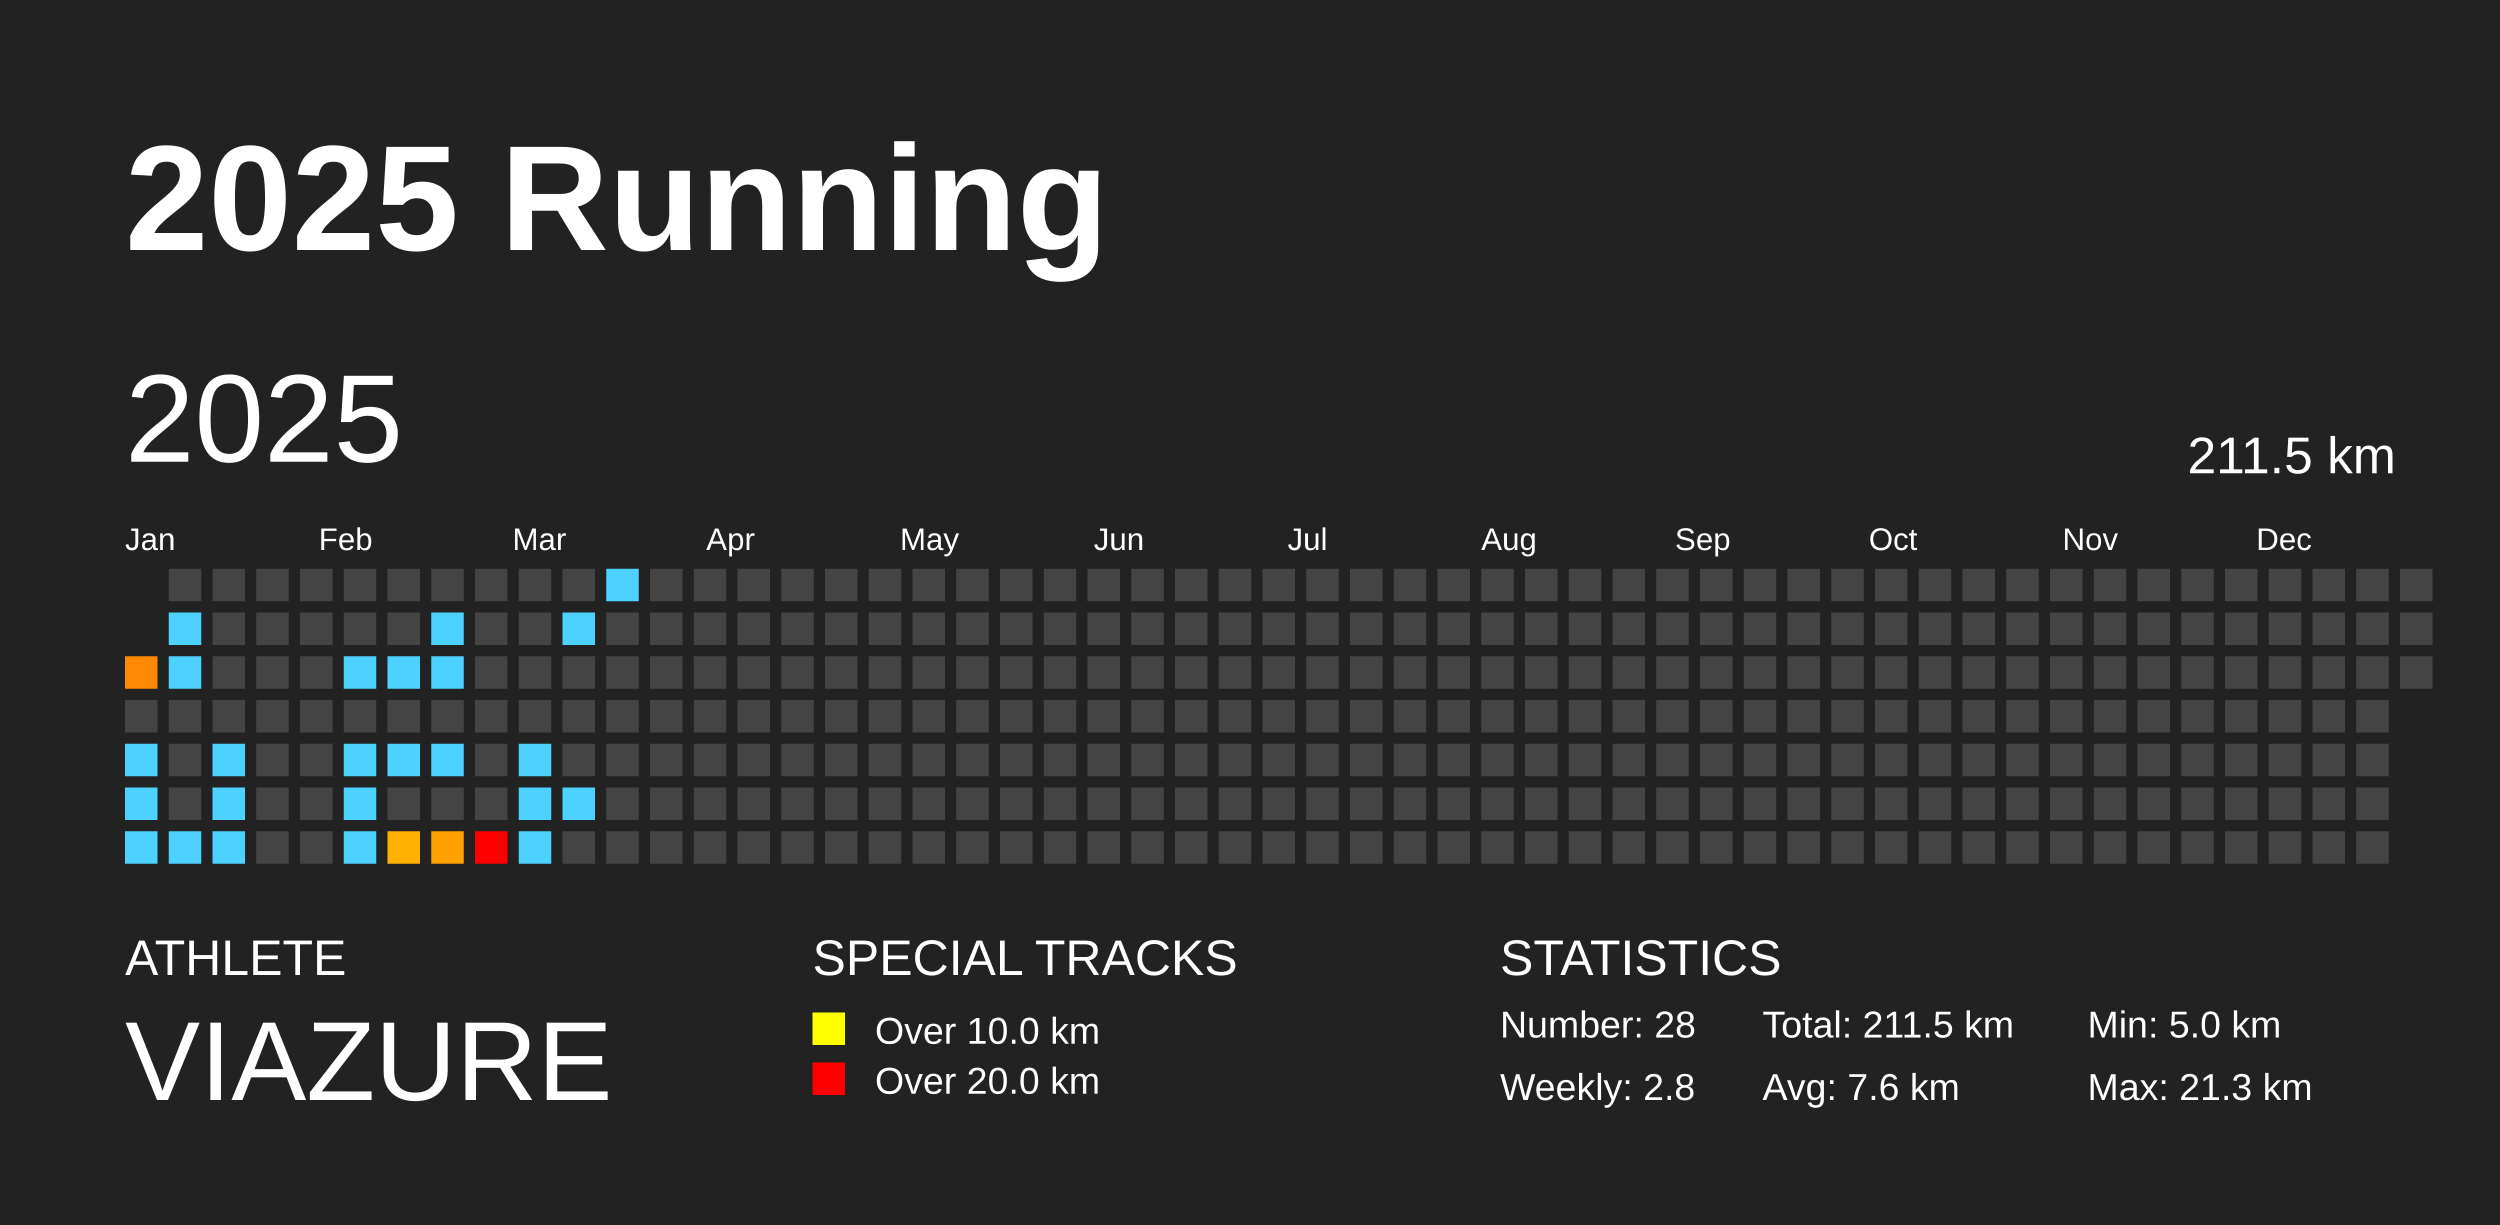
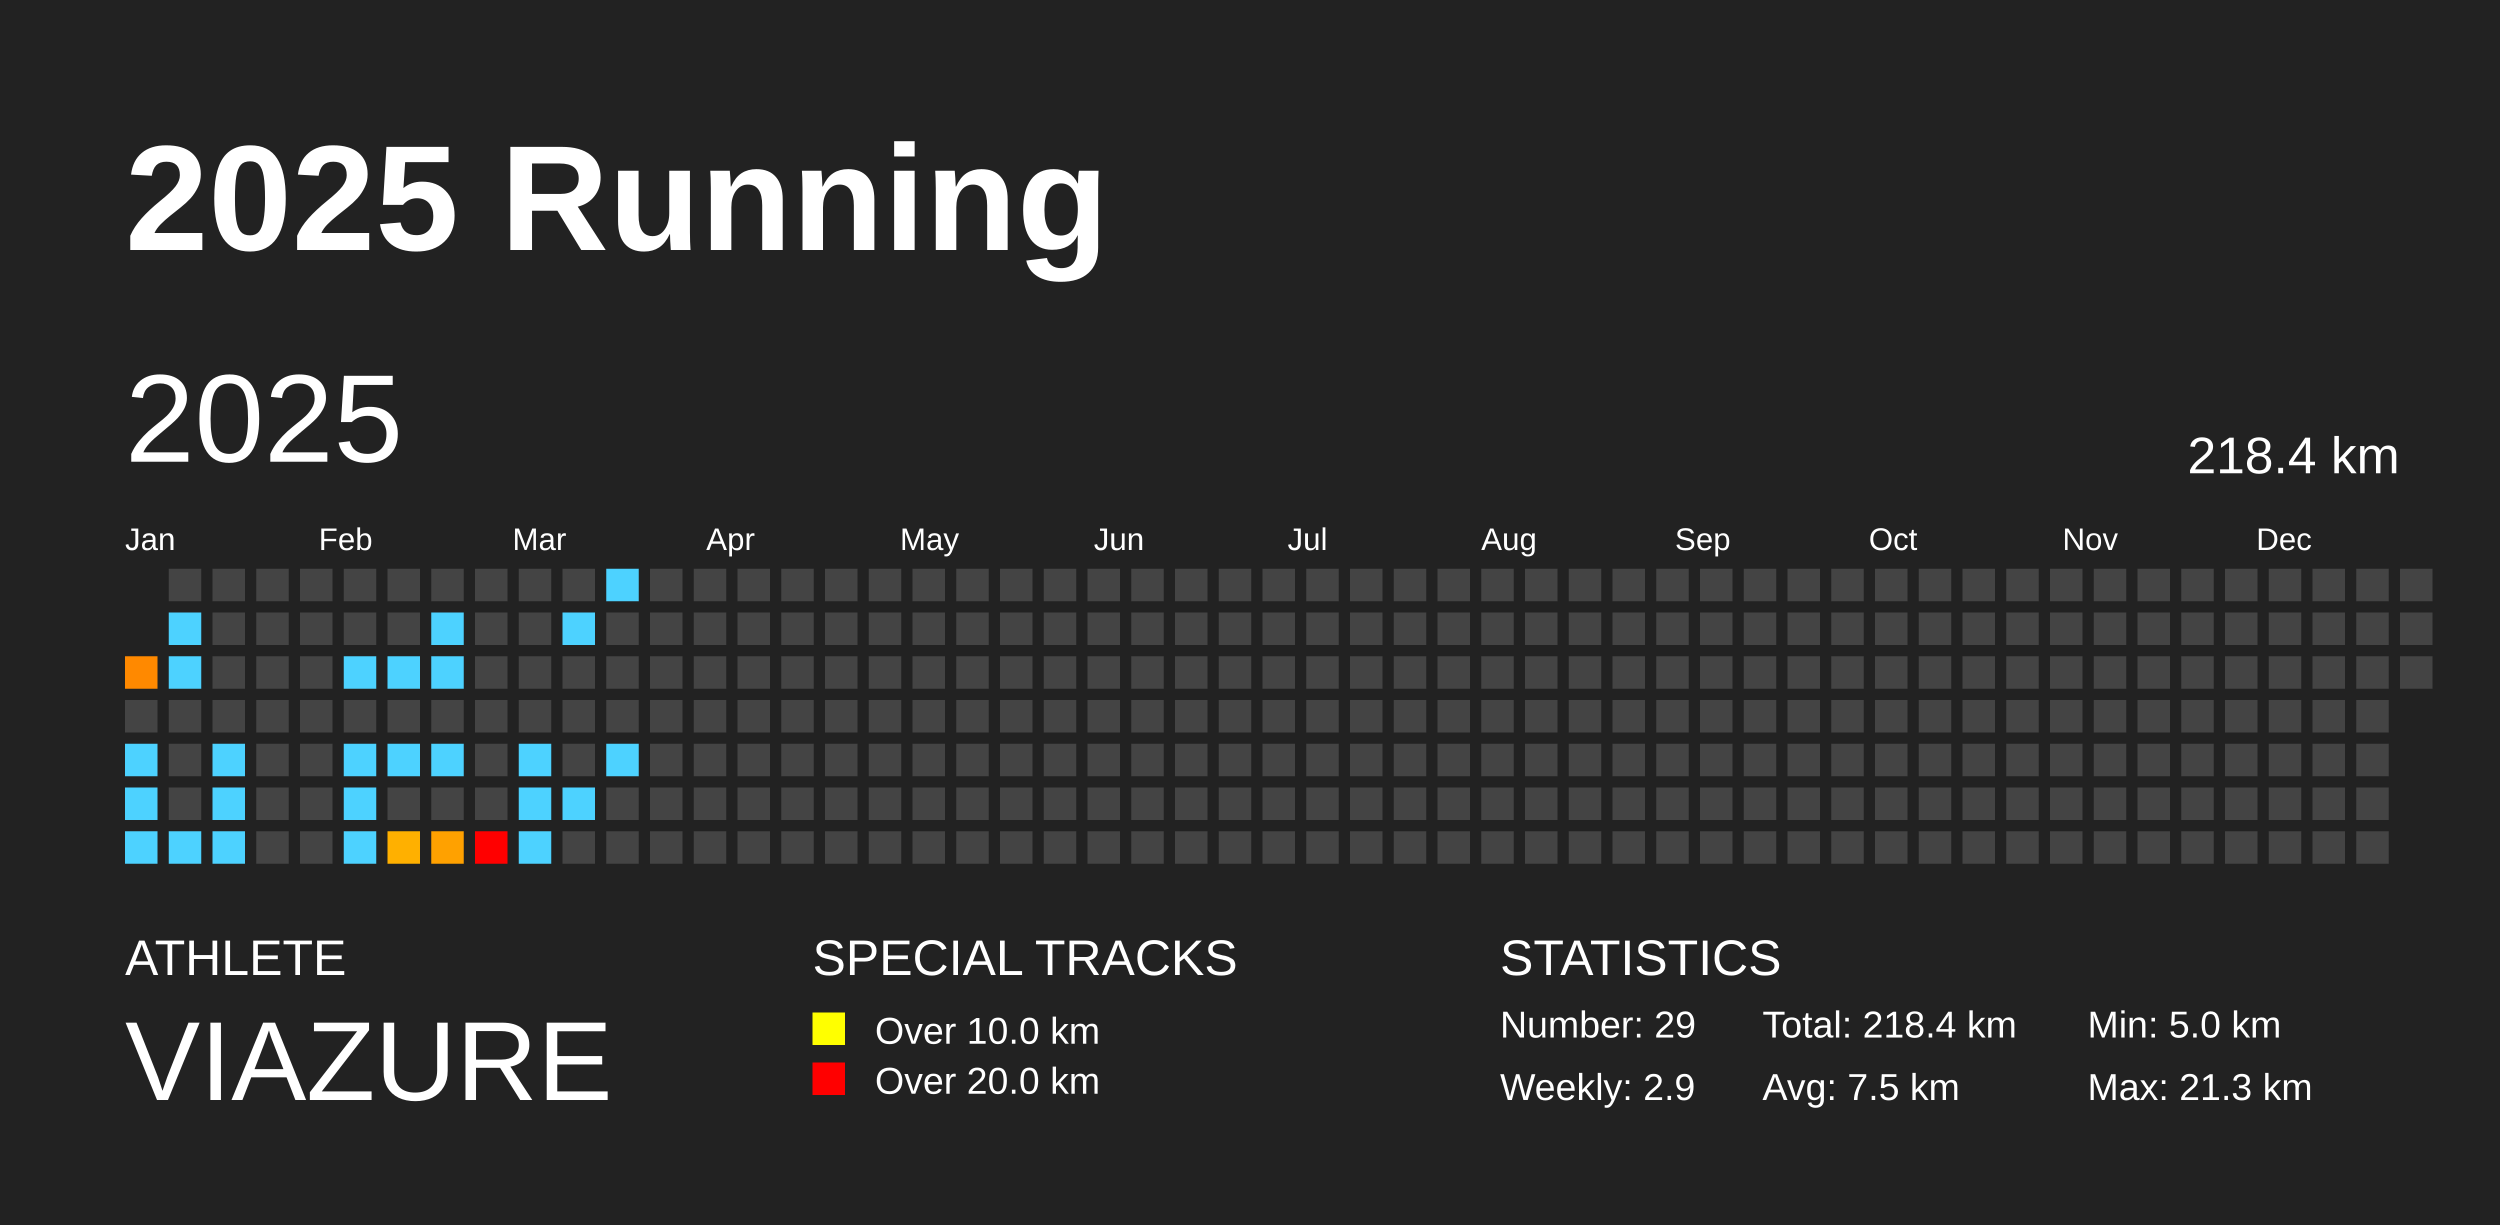
<svg xmlns="http://www.w3.org/2000/svg" baseProfile="full" height="98mm" version="1.1" viewBox="0,0,200,98" width="200mm">
  <defs />
  <rect fill="#222222" height="98" width="200" x="0" y="0" />
  <text fill="#FFFFFF" style="font-size:12px; font-family:Arial; font-weight:bold;" x="10" y="20">2025 Running</text>
  <text fill="#FFFFFF" style="font-size:4px; font-family:Arial" x="10" y="78">ATHLETE</text>
  <text fill="#FFFFFF" style="font-size:9px; font-family:Arial" x="10" y="88">VIAZURE</text>
  <text fill="#FFFFFF" style="font-size:4px; font-family:Arial" x="65" y="78">SPECIAL TRACKS</text>
  <rect fill="yellow" height="2.6" width="2.6" x="65" y="81" />
  <text fill="#FFFFFF" style="font-size:3px; font-family:Arial" x="70" y="83.5">Over 10.0 km</text>
  <rect fill="red" height="2.6" width="2.6" x="65" y="85" />
  <text fill="#FFFFFF" style="font-size:3px; font-family:Arial" x="70" y="87.5">Over 20.0 km</text>
  <text fill="#FFFFFF" style="font-size:4px; font-family:Arial" x="120" y="78">STATISTICS</text>
-   <text fill="#FFFFFF" style="font-size:3px; font-family:Arial" x="120" y="83">Number: 28</text>
-   <text fill="#FFFFFF" style="font-size:3px; font-family:Arial" x="120" y="88">Weekly: 2.8</text>
-   <text fill="#FFFFFF" style="font-size:3px; font-family:Arial" x="141" y="83">Total: 211.5 km</text>
-   <text fill="#FFFFFF" style="font-size:3px; font-family:Arial" x="141" y="88">Avg: 7.6 km</text>
+   <text fill="#FFFFFF" style="font-size:3px; font-family:Arial" x="120" y="83">Number: 29</text>
+   <text fill="#FFFFFF" style="font-size:3px; font-family:Arial" x="120" y="88">Weekly: 2.9</text>
+   <text fill="#FFFFFF" style="font-size:3px; font-family:Arial" x="141" y="83">Total: 218.4 km</text>
+   <text fill="#FFFFFF" style="font-size:3px; font-family:Arial" x="141" y="88">Avg: 7.5 km</text>
  <text fill="#FFFFFF" style="font-size:3px; font-family:Arial" x="167" y="83">Min: 5.0 km</text>
  <text fill="#FFFFFF" style="font-size:3px; font-family:Arial" x="167" y="88">Max: 21.3 km</text>
  <text dominant-baseline="hanging" fill="#FFFFFF" style="font-size:10.0px; font-family:Arial;" x="10" y="30">2025</text>
-   <text dominant-baseline="hanging" fill="#FFFFFF" style="font-size:4.125px; font-family:Arial;" x="175" y="35">211.5 km</text>
+   <text dominant-baseline="hanging" fill="#FFFFFF" style="font-size:4.125px; font-family:Arial;" x="175" y="35">218.4 km</text>
  <text fill="#FFFFFF" style="font-size:2.5px; font-family:Arial" x="10.0" y="44">Jan</text>
  <text fill="#FFFFFF" style="font-size:2.5px; font-family:Arial" x="25.5" y="44">Feb</text>
  <text fill="#FFFFFF" style="font-size:2.5px; font-family:Arial" x="41.0" y="44">Mar</text>
  <text fill="#FFFFFF" style="font-size:2.5px; font-family:Arial" x="56.5" y="44">Apr</text>
  <text fill="#FFFFFF" style="font-size:2.5px; font-family:Arial" x="72.0" y="44">May</text>
  <text fill="#FFFFFF" style="font-size:2.5px; font-family:Arial" x="87.5" y="44">Jun</text>
  <text fill="#FFFFFF" style="font-size:2.5px; font-family:Arial" x="103.0" y="44">Jul</text>
  <text fill="#FFFFFF" style="font-size:2.5px; font-family:Arial" x="118.5" y="44">Aug</text>
  <text fill="#FFFFFF" style="font-size:2.5px; font-family:Arial" x="134.0" y="44">Sep</text>
  <text fill="#FFFFFF" style="font-size:2.5px; font-family:Arial" x="149.5" y="44">Oct</text>
  <text fill="#FFFFFF" style="font-size:2.5px; font-family:Arial" x="165.0" y="44">Nov</text>
  <text fill="#FFFFFF" style="font-size:2.5px; font-family:Arial" x="180.5" y="44">Dec</text>
  <rect fill="#ff8900" height="2.6" width="2.6" x="10.0" y="52.5" />
  <rect fill="#444444" height="2.6" width="2.6" x="10.0" y="56.0" />
  <rect fill="#4dd2ff" height="2.6" width="2.6" x="10.0" y="59.5" />
  <rect fill="#4dd2ff" height="2.6" width="2.6" x="10.0" y="63.0" />
  <rect fill="#4dd2ff" height="2.6" width="2.6" x="10.0" y="66.5" />
  <rect fill="#444444" height="2.6" width="2.6" x="13.5" y="45.5" />
  <rect fill="#4dd2ff" height="2.6" width="2.6" x="13.5" y="49.0" />
  <rect fill="#4dd2ff" height="2.6" width="2.6" x="13.5" y="52.5" />
  <rect fill="#444444" height="2.6" width="2.6" x="13.5" y="56.0" />
  <rect fill="#444444" height="2.6" width="2.6" x="13.5" y="59.5" />
  <rect fill="#444444" height="2.6" width="2.6" x="13.5" y="63.0" />
  <rect fill="#4dd2ff" height="2.6" width="2.6" x="13.5" y="66.5" />
  <rect fill="#444444" height="2.6" width="2.6" x="17.0" y="45.5" />
  <rect fill="#444444" height="2.6" width="2.6" x="17.0" y="49.0" />
  <rect fill="#444444" height="2.6" width="2.6" x="17.0" y="52.5" />
  <rect fill="#444444" height="2.6" width="2.6" x="17.0" y="56.0" />
  <rect fill="#4dd2ff" height="2.6" width="2.6" x="17.0" y="59.5" />
  <rect fill="#4dd2ff" height="2.6" width="2.6" x="17.0" y="63.0" />
  <rect fill="#4dd2ff" height="2.6" width="2.6" x="17.0" y="66.5" />
  <rect fill="#444444" height="2.6" width="2.6" x="20.5" y="45.5" />
  <rect fill="#444444" height="2.6" width="2.6" x="20.5" y="49.0" />
  <rect fill="#444444" height="2.6" width="2.6" x="20.5" y="52.5" />
  <rect fill="#444444" height="2.6" width="2.6" x="20.5" y="56.0" />
  <rect fill="#444444" height="2.6" width="2.6" x="20.5" y="59.5" />
  <rect fill="#444444" height="2.6" width="2.6" x="20.5" y="63.0" />
  <rect fill="#444444" height="2.6" width="2.6" x="20.5" y="66.5" />
  <rect fill="#444444" height="2.6" width="2.6" x="24.0" y="45.5" />
  <rect fill="#444444" height="2.6" width="2.6" x="24.0" y="49.0" />
  <rect fill="#444444" height="2.6" width="2.6" x="24.0" y="52.5" />
  <rect fill="#444444" height="2.6" width="2.6" x="24.0" y="56.0" />
  <rect fill="#444444" height="2.6" width="2.6" x="24.0" y="59.5" />
  <rect fill="#444444" height="2.6" width="2.6" x="24.0" y="63.0" />
  <rect fill="#444444" height="2.6" width="2.6" x="24.0" y="66.5" />
  <rect fill="#444444" height="2.6" width="2.6" x="27.5" y="45.5" />
  <rect fill="#444444" height="2.6" width="2.6" x="27.5" y="49.0" />
  <rect fill="#4dd2ff" height="2.6" width="2.6" x="27.5" y="52.5" />
  <rect fill="#444444" height="2.6" width="2.6" x="27.5" y="56.0" />
  <rect fill="#4dd2ff" height="2.6" width="2.6" x="27.5" y="59.5" />
  <rect fill="#4dd2ff" height="2.6" width="2.6" x="27.5" y="63.0" />
  <rect fill="#4dd2ff" height="2.6" width="2.6" x="27.5" y="66.5" />
  <rect fill="#444444" height="2.6" width="2.6" x="31.0" y="45.5" />
  <rect fill="#444444" height="2.6" width="2.6" x="31.0" y="49.0" />
  <rect fill="#4dd2ff" height="2.6" width="2.6" x="31.0" y="52.5" />
  <rect fill="#444444" height="2.6" width="2.6" x="31.0" y="56.0" />
  <rect fill="#4dd2ff" height="2.6" width="2.6" x="31.0" y="59.5" />
  <rect fill="#444444" height="2.6" width="2.6" x="31.0" y="63.0" />
  <rect fill="#ffb000" height="2.6" width="2.6" x="31.0" y="66.5" />
  <rect fill="#444444" height="2.6" width="2.6" x="34.5" y="45.5" />
  <rect fill="#4dd2ff" height="2.6" width="2.6" x="34.5" y="49.0" />
  <rect fill="#4dd2ff" height="2.6" width="2.6" x="34.5" y="52.5" />
  <rect fill="#444444" height="2.6" width="2.6" x="34.5" y="56.0" />
  <rect fill="#4dd2ff" height="2.6" width="2.6" x="34.5" y="59.5" />
  <rect fill="#444444" height="2.6" width="2.6" x="34.5" y="63.0" />
  <rect fill="#ffa100" height="2.6" width="2.6" x="34.5" y="66.5" />
  <rect fill="#444444" height="2.6" width="2.6" x="38.0" y="45.5" />
  <rect fill="#444444" height="2.6" width="2.6" x="38.0" y="49.0" />
  <rect fill="#444444" height="2.6" width="2.6" x="38.0" y="52.5" />
  <rect fill="#444444" height="2.6" width="2.6" x="38.0" y="56.0" />
  <rect fill="#444444" height="2.6" width="2.6" x="38.0" y="59.5" />
  <rect fill="#444444" height="2.6" width="2.6" x="38.0" y="63.0" />
  <rect fill="red" height="2.6" width="2.6" x="38.0" y="66.5" />
  <rect fill="#444444" height="2.6" width="2.6" x="41.5" y="45.5" />
  <rect fill="#444444" height="2.6" width="2.6" x="41.5" y="49.0" />
  <rect fill="#444444" height="2.6" width="2.6" x="41.5" y="52.5" />
  <rect fill="#444444" height="2.6" width="2.6" x="41.5" y="56.0" />
  <rect fill="#4dd2ff" height="2.6" width="2.6" x="41.5" y="59.5" />
  <rect fill="#4dd2ff" height="2.6" width="2.6" x="41.5" y="63.0" />
  <rect fill="#4dd2ff" height="2.6" width="2.6" x="41.5" y="66.5" />
  <rect fill="#444444" height="2.6" width="2.6" x="45.0" y="45.5" />
  <rect fill="#4dd2ff" height="2.6" width="2.6" x="45.0" y="49.0" />
  <rect fill="#444444" height="2.6" width="2.6" x="45.0" y="52.5" />
  <rect fill="#444444" height="2.6" width="2.6" x="45.0" y="56.0" />
  <rect fill="#444444" height="2.6" width="2.6" x="45.0" y="59.5" />
  <rect fill="#4dd2ff" height="2.6" width="2.6" x="45.0" y="63.0" />
  <rect fill="#444444" height="2.6" width="2.6" x="45.0" y="66.5" />
  <rect fill="#4dd2ff" height="2.6" width="2.6" x="48.5" y="45.5" />
  <rect fill="#444444" height="2.6" width="2.6" x="48.5" y="49.0" />
  <rect fill="#444444" height="2.6" width="2.6" x="48.5" y="52.5" />
  <rect fill="#444444" height="2.6" width="2.6" x="48.5" y="56.0" />
-   <rect fill="#444444" height="2.6" width="2.6" x="48.5" y="59.5" />
+   <rect fill="#4dd2ff" height="2.6" width="2.6" x="48.5" y="59.5" />
  <rect fill="#444444" height="2.6" width="2.6" x="48.5" y="63.0" />
  <rect fill="#444444" height="2.6" width="2.6" x="48.5" y="66.5" />
  <rect fill="#444444" height="2.6" width="2.6" x="52.0" y="45.5" />
  <rect fill="#444444" height="2.6" width="2.6" x="52.0" y="49.0" />
  <rect fill="#444444" height="2.6" width="2.6" x="52.0" y="52.5" />
  <rect fill="#444444" height="2.6" width="2.6" x="52.0" y="56.0" />
  <rect fill="#444444" height="2.6" width="2.6" x="52.0" y="59.5" />
  <rect fill="#444444" height="2.6" width="2.6" x="52.0" y="63.0" />
  <rect fill="#444444" height="2.6" width="2.6" x="52.0" y="66.5" />
  <rect fill="#444444" height="2.6" width="2.6" x="55.5" y="45.5" />
  <rect fill="#444444" height="2.6" width="2.6" x="55.5" y="49.0" />
  <rect fill="#444444" height="2.6" width="2.6" x="55.5" y="52.5" />
  <rect fill="#444444" height="2.6" width="2.6" x="55.5" y="56.0" />
  <rect fill="#444444" height="2.6" width="2.6" x="55.5" y="59.5" />
  <rect fill="#444444" height="2.6" width="2.6" x="55.5" y="63.0" />
  <rect fill="#444444" height="2.6" width="2.6" x="55.5" y="66.5" />
  <rect fill="#444444" height="2.6" width="2.6" x="59.0" y="45.5" />
  <rect fill="#444444" height="2.6" width="2.6" x="59.0" y="49.0" />
  <rect fill="#444444" height="2.6" width="2.6" x="59.0" y="52.5" />
  <rect fill="#444444" height="2.6" width="2.6" x="59.0" y="56.0" />
  <rect fill="#444444" height="2.6" width="2.6" x="59.0" y="59.5" />
  <rect fill="#444444" height="2.6" width="2.6" x="59.0" y="63.0" />
  <rect fill="#444444" height="2.6" width="2.6" x="59.0" y="66.5" />
  <rect fill="#444444" height="2.6" width="2.6" x="62.5" y="45.5" />
  <rect fill="#444444" height="2.6" width="2.6" x="62.5" y="49.0" />
  <rect fill="#444444" height="2.6" width="2.6" x="62.5" y="52.5" />
  <rect fill="#444444" height="2.6" width="2.6" x="62.5" y="56.0" />
  <rect fill="#444444" height="2.6" width="2.6" x="62.5" y="59.5" />
  <rect fill="#444444" height="2.6" width="2.6" x="62.5" y="63.0" />
  <rect fill="#444444" height="2.6" width="2.6" x="62.5" y="66.5" />
  <rect fill="#444444" height="2.6" width="2.6" x="66.0" y="45.5" />
  <rect fill="#444444" height="2.6" width="2.6" x="66.0" y="49.0" />
  <rect fill="#444444" height="2.6" width="2.6" x="66.0" y="52.5" />
  <rect fill="#444444" height="2.6" width="2.6" x="66.0" y="56.0" />
  <rect fill="#444444" height="2.6" width="2.6" x="66.0" y="59.5" />
  <rect fill="#444444" height="2.6" width="2.6" x="66.0" y="63.0" />
  <rect fill="#444444" height="2.6" width="2.6" x="66.0" y="66.5" />
  <rect fill="#444444" height="2.6" width="2.6" x="69.5" y="45.5" />
  <rect fill="#444444" height="2.6" width="2.6" x="69.5" y="49.0" />
  <rect fill="#444444" height="2.6" width="2.6" x="69.5" y="52.5" />
  <rect fill="#444444" height="2.6" width="2.6" x="69.5" y="56.0" />
  <rect fill="#444444" height="2.6" width="2.6" x="69.5" y="59.5" />
  <rect fill="#444444" height="2.6" width="2.6" x="69.5" y="63.0" />
  <rect fill="#444444" height="2.6" width="2.6" x="69.5" y="66.5" />
  <rect fill="#444444" height="2.6" width="2.6" x="73.0" y="45.5" />
  <rect fill="#444444" height="2.6" width="2.6" x="73.0" y="49.0" />
  <rect fill="#444444" height="2.6" width="2.6" x="73.0" y="52.5" />
  <rect fill="#444444" height="2.6" width="2.6" x="73.0" y="56.0" />
  <rect fill="#444444" height="2.6" width="2.6" x="73.0" y="59.5" />
  <rect fill="#444444" height="2.6" width="2.6" x="73.0" y="63.0" />
  <rect fill="#444444" height="2.6" width="2.6" x="73.0" y="66.5" />
  <rect fill="#444444" height="2.6" width="2.6" x="76.5" y="45.5" />
  <rect fill="#444444" height="2.6" width="2.6" x="76.5" y="49.0" />
  <rect fill="#444444" height="2.6" width="2.6" x="76.5" y="52.5" />
  <rect fill="#444444" height="2.6" width="2.6" x="76.5" y="56.0" />
  <rect fill="#444444" height="2.6" width="2.6" x="76.5" y="59.5" />
  <rect fill="#444444" height="2.6" width="2.6" x="76.5" y="63.0" />
  <rect fill="#444444" height="2.6" width="2.6" x="76.5" y="66.5" />
  <rect fill="#444444" height="2.6" width="2.6" x="80.0" y="45.5" />
  <rect fill="#444444" height="2.6" width="2.6" x="80.0" y="49.0" />
  <rect fill="#444444" height="2.6" width="2.6" x="80.0" y="52.5" />
  <rect fill="#444444" height="2.6" width="2.6" x="80.0" y="56.0" />
  <rect fill="#444444" height="2.6" width="2.6" x="80.0" y="59.5" />
  <rect fill="#444444" height="2.6" width="2.6" x="80.0" y="63.0" />
  <rect fill="#444444" height="2.6" width="2.6" x="80.0" y="66.5" />
  <rect fill="#444444" height="2.6" width="2.6" x="83.5" y="45.5" />
  <rect fill="#444444" height="2.6" width="2.6" x="83.5" y="49.0" />
  <rect fill="#444444" height="2.6" width="2.6" x="83.5" y="52.5" />
  <rect fill="#444444" height="2.6" width="2.6" x="83.5" y="56.0" />
  <rect fill="#444444" height="2.6" width="2.6" x="83.5" y="59.5" />
  <rect fill="#444444" height="2.6" width="2.6" x="83.5" y="63.0" />
  <rect fill="#444444" height="2.6" width="2.6" x="83.5" y="66.5" />
  <rect fill="#444444" height="2.6" width="2.6" x="87.0" y="45.5" />
  <rect fill="#444444" height="2.6" width="2.6" x="87.0" y="49.0" />
  <rect fill="#444444" height="2.6" width="2.6" x="87.0" y="52.5" />
  <rect fill="#444444" height="2.6" width="2.6" x="87.0" y="56.0" />
  <rect fill="#444444" height="2.6" width="2.6" x="87.0" y="59.5" />
  <rect fill="#444444" height="2.6" width="2.6" x="87.0" y="63.0" />
  <rect fill="#444444" height="2.6" width="2.6" x="87.0" y="66.5" />
  <rect fill="#444444" height="2.6" width="2.6" x="90.5" y="45.5" />
  <rect fill="#444444" height="2.6" width="2.6" x="90.5" y="49.0" />
  <rect fill="#444444" height="2.6" width="2.6" x="90.5" y="52.5" />
  <rect fill="#444444" height="2.6" width="2.6" x="90.5" y="56.0" />
  <rect fill="#444444" height="2.6" width="2.6" x="90.5" y="59.5" />
  <rect fill="#444444" height="2.6" width="2.6" x="90.5" y="63.0" />
  <rect fill="#444444" height="2.6" width="2.6" x="90.5" y="66.5" />
  <rect fill="#444444" height="2.6" width="2.6" x="94.0" y="45.5" />
  <rect fill="#444444" height="2.6" width="2.6" x="94.0" y="49.0" />
  <rect fill="#444444" height="2.6" width="2.6" x="94.0" y="52.5" />
  <rect fill="#444444" height="2.6" width="2.6" x="94.0" y="56.0" />
  <rect fill="#444444" height="2.6" width="2.6" x="94.0" y="59.5" />
  <rect fill="#444444" height="2.6" width="2.6" x="94.0" y="63.0" />
  <rect fill="#444444" height="2.6" width="2.6" x="94.0" y="66.5" />
  <rect fill="#444444" height="2.6" width="2.6" x="97.5" y="45.5" />
  <rect fill="#444444" height="2.6" width="2.6" x="97.5" y="49.0" />
  <rect fill="#444444" height="2.6" width="2.6" x="97.5" y="52.5" />
  <rect fill="#444444" height="2.6" width="2.6" x="97.5" y="56.0" />
  <rect fill="#444444" height="2.6" width="2.6" x="97.5" y="59.5" />
  <rect fill="#444444" height="2.6" width="2.6" x="97.5" y="63.0" />
  <rect fill="#444444" height="2.6" width="2.6" x="97.5" y="66.5" />
  <rect fill="#444444" height="2.6" width="2.6" x="101.0" y="45.5" />
  <rect fill="#444444" height="2.6" width="2.6" x="101.0" y="49.0" />
  <rect fill="#444444" height="2.6" width="2.6" x="101.0" y="52.5" />
  <rect fill="#444444" height="2.6" width="2.6" x="101.0" y="56.0" />
  <rect fill="#444444" height="2.6" width="2.6" x="101.0" y="59.5" />
  <rect fill="#444444" height="2.6" width="2.6" x="101.0" y="63.0" />
  <rect fill="#444444" height="2.6" width="2.6" x="101.0" y="66.5" />
  <rect fill="#444444" height="2.6" width="2.6" x="104.5" y="45.5" />
  <rect fill="#444444" height="2.6" width="2.6" x="104.5" y="49.0" />
  <rect fill="#444444" height="2.6" width="2.6" x="104.5" y="52.5" />
  <rect fill="#444444" height="2.6" width="2.6" x="104.5" y="56.0" />
  <rect fill="#444444" height="2.6" width="2.6" x="104.5" y="59.5" />
  <rect fill="#444444" height="2.6" width="2.6" x="104.5" y="63.0" />
  <rect fill="#444444" height="2.6" width="2.6" x="104.5" y="66.5" />
  <rect fill="#444444" height="2.6" width="2.6" x="108.0" y="45.5" />
  <rect fill="#444444" height="2.6" width="2.6" x="108.0" y="49.0" />
  <rect fill="#444444" height="2.6" width="2.6" x="108.0" y="52.5" />
  <rect fill="#444444" height="2.6" width="2.6" x="108.0" y="56.0" />
  <rect fill="#444444" height="2.6" width="2.6" x="108.0" y="59.5" />
  <rect fill="#444444" height="2.6" width="2.6" x="108.0" y="63.0" />
  <rect fill="#444444" height="2.6" width="2.6" x="108.0" y="66.5" />
  <rect fill="#444444" height="2.6" width="2.6" x="111.5" y="45.5" />
  <rect fill="#444444" height="2.6" width="2.6" x="111.5" y="49.0" />
  <rect fill="#444444" height="2.6" width="2.6" x="111.5" y="52.5" />
  <rect fill="#444444" height="2.6" width="2.6" x="111.5" y="56.0" />
  <rect fill="#444444" height="2.6" width="2.6" x="111.5" y="59.5" />
  <rect fill="#444444" height="2.6" width="2.6" x="111.5" y="63.0" />
  <rect fill="#444444" height="2.6" width="2.6" x="111.5" y="66.5" />
  <rect fill="#444444" height="2.6" width="2.6" x="115.0" y="45.5" />
  <rect fill="#444444" height="2.6" width="2.6" x="115.0" y="49.0" />
  <rect fill="#444444" height="2.6" width="2.6" x="115.0" y="52.5" />
  <rect fill="#444444" height="2.6" width="2.6" x="115.0" y="56.0" />
  <rect fill="#444444" height="2.6" width="2.6" x="115.0" y="59.5" />
  <rect fill="#444444" height="2.6" width="2.6" x="115.0" y="63.0" />
  <rect fill="#444444" height="2.6" width="2.6" x="115.0" y="66.5" />
  <rect fill="#444444" height="2.6" width="2.6" x="118.5" y="45.5" />
  <rect fill="#444444" height="2.6" width="2.6" x="118.5" y="49.0" />
  <rect fill="#444444" height="2.6" width="2.6" x="118.5" y="52.5" />
  <rect fill="#444444" height="2.6" width="2.6" x="118.5" y="56.0" />
  <rect fill="#444444" height="2.6" width="2.6" x="118.5" y="59.5" />
  <rect fill="#444444" height="2.6" width="2.6" x="118.5" y="63.0" />
  <rect fill="#444444" height="2.6" width="2.6" x="118.5" y="66.5" />
  <rect fill="#444444" height="2.6" width="2.6" x="122.0" y="45.5" />
  <rect fill="#444444" height="2.6" width="2.6" x="122.0" y="49.0" />
  <rect fill="#444444" height="2.6" width="2.6" x="122.0" y="52.5" />
  <rect fill="#444444" height="2.6" width="2.6" x="122.0" y="56.0" />
  <rect fill="#444444" height="2.6" width="2.6" x="122.0" y="59.5" />
  <rect fill="#444444" height="2.6" width="2.6" x="122.0" y="63.0" />
  <rect fill="#444444" height="2.6" width="2.6" x="122.0" y="66.5" />
  <rect fill="#444444" height="2.6" width="2.6" x="125.5" y="45.5" />
  <rect fill="#444444" height="2.6" width="2.6" x="125.5" y="49.0" />
  <rect fill="#444444" height="2.6" width="2.6" x="125.5" y="52.5" />
  <rect fill="#444444" height="2.6" width="2.6" x="125.5" y="56.0" />
  <rect fill="#444444" height="2.6" width="2.6" x="125.5" y="59.5" />
  <rect fill="#444444" height="2.6" width="2.6" x="125.5" y="63.0" />
  <rect fill="#444444" height="2.6" width="2.6" x="125.5" y="66.5" />
  <rect fill="#444444" height="2.6" width="2.6" x="129.0" y="45.5" />
  <rect fill="#444444" height="2.6" width="2.6" x="129.0" y="49.0" />
  <rect fill="#444444" height="2.6" width="2.6" x="129.0" y="52.5" />
  <rect fill="#444444" height="2.6" width="2.6" x="129.0" y="56.0" />
  <rect fill="#444444" height="2.6" width="2.6" x="129.0" y="59.5" />
  <rect fill="#444444" height="2.6" width="2.6" x="129.0" y="63.0" />
  <rect fill="#444444" height="2.6" width="2.6" x="129.0" y="66.5" />
  <rect fill="#444444" height="2.6" width="2.6" x="132.5" y="45.5" />
  <rect fill="#444444" height="2.6" width="2.6" x="132.5" y="49.0" />
  <rect fill="#444444" height="2.6" width="2.6" x="132.5" y="52.5" />
  <rect fill="#444444" height="2.6" width="2.6" x="132.5" y="56.0" />
  <rect fill="#444444" height="2.6" width="2.6" x="132.5" y="59.5" />
  <rect fill="#444444" height="2.6" width="2.6" x="132.5" y="63.0" />
  <rect fill="#444444" height="2.6" width="2.6" x="132.5" y="66.5" />
  <rect fill="#444444" height="2.6" width="2.6" x="136.0" y="45.5" />
  <rect fill="#444444" height="2.6" width="2.6" x="136.0" y="49.0" />
  <rect fill="#444444" height="2.6" width="2.6" x="136.0" y="52.5" />
  <rect fill="#444444" height="2.6" width="2.6" x="136.0" y="56.0" />
  <rect fill="#444444" height="2.6" width="2.6" x="136.0" y="59.5" />
  <rect fill="#444444" height="2.6" width="2.6" x="136.0" y="63.0" />
  <rect fill="#444444" height="2.6" width="2.6" x="136.0" y="66.5" />
  <rect fill="#444444" height="2.6" width="2.6" x="139.5" y="45.5" />
  <rect fill="#444444" height="2.6" width="2.6" x="139.5" y="49.0" />
  <rect fill="#444444" height="2.6" width="2.6" x="139.5" y="52.5" />
  <rect fill="#444444" height="2.6" width="2.6" x="139.5" y="56.0" />
  <rect fill="#444444" height="2.6" width="2.6" x="139.5" y="59.5" />
  <rect fill="#444444" height="2.6" width="2.6" x="139.5" y="63.0" />
  <rect fill="#444444" height="2.6" width="2.6" x="139.5" y="66.5" />
  <rect fill="#444444" height="2.6" width="2.6" x="143.0" y="45.5" />
  <rect fill="#444444" height="2.6" width="2.6" x="143.0" y="49.0" />
  <rect fill="#444444" height="2.6" width="2.6" x="143.0" y="52.5" />
  <rect fill="#444444" height="2.6" width="2.6" x="143.0" y="56.0" />
  <rect fill="#444444" height="2.6" width="2.6" x="143.0" y="59.5" />
  <rect fill="#444444" height="2.6" width="2.6" x="143.0" y="63.0" />
  <rect fill="#444444" height="2.6" width="2.6" x="143.0" y="66.5" />
  <rect fill="#444444" height="2.6" width="2.6" x="146.5" y="45.5" />
  <rect fill="#444444" height="2.6" width="2.6" x="146.5" y="49.0" />
  <rect fill="#444444" height="2.6" width="2.6" x="146.5" y="52.5" />
  <rect fill="#444444" height="2.6" width="2.6" x="146.5" y="56.0" />
  <rect fill="#444444" height="2.6" width="2.6" x="146.5" y="59.5" />
  <rect fill="#444444" height="2.6" width="2.6" x="146.5" y="63.0" />
  <rect fill="#444444" height="2.6" width="2.6" x="146.5" y="66.5" />
  <rect fill="#444444" height="2.6" width="2.6" x="150.0" y="45.5" />
  <rect fill="#444444" height="2.6" width="2.6" x="150.0" y="49.0" />
  <rect fill="#444444" height="2.6" width="2.6" x="150.0" y="52.5" />
  <rect fill="#444444" height="2.6" width="2.6" x="150.0" y="56.0" />
  <rect fill="#444444" height="2.6" width="2.6" x="150.0" y="59.5" />
  <rect fill="#444444" height="2.6" width="2.6" x="150.0" y="63.0" />
  <rect fill="#444444" height="2.6" width="2.6" x="150.0" y="66.5" />
  <rect fill="#444444" height="2.6" width="2.6" x="153.5" y="45.5" />
  <rect fill="#444444" height="2.6" width="2.6" x="153.5" y="49.0" />
  <rect fill="#444444" height="2.6" width="2.6" x="153.5" y="52.5" />
  <rect fill="#444444" height="2.6" width="2.6" x="153.5" y="56.0" />
  <rect fill="#444444" height="2.6" width="2.6" x="153.5" y="59.5" />
  <rect fill="#444444" height="2.6" width="2.6" x="153.5" y="63.0" />
  <rect fill="#444444" height="2.6" width="2.6" x="153.5" y="66.5" />
  <rect fill="#444444" height="2.6" width="2.6" x="157.0" y="45.5" />
  <rect fill="#444444" height="2.6" width="2.6" x="157.0" y="49.0" />
  <rect fill="#444444" height="2.6" width="2.6" x="157.0" y="52.5" />
  <rect fill="#444444" height="2.6" width="2.6" x="157.0" y="56.0" />
  <rect fill="#444444" height="2.6" width="2.6" x="157.0" y="59.5" />
  <rect fill="#444444" height="2.6" width="2.6" x="157.0" y="63.0" />
  <rect fill="#444444" height="2.6" width="2.6" x="157.0" y="66.5" />
  <rect fill="#444444" height="2.6" width="2.6" x="160.5" y="45.5" />
  <rect fill="#444444" height="2.6" width="2.6" x="160.5" y="49.0" />
  <rect fill="#444444" height="2.6" width="2.6" x="160.5" y="52.5" />
  <rect fill="#444444" height="2.6" width="2.6" x="160.5" y="56.0" />
  <rect fill="#444444" height="2.6" width="2.6" x="160.5" y="59.5" />
  <rect fill="#444444" height="2.6" width="2.6" x="160.5" y="63.0" />
  <rect fill="#444444" height="2.6" width="2.6" x="160.5" y="66.5" />
  <rect fill="#444444" height="2.6" width="2.6" x="164.0" y="45.5" />
  <rect fill="#444444" height="2.6" width="2.6" x="164.0" y="49.0" />
  <rect fill="#444444" height="2.6" width="2.6" x="164.0" y="52.5" />
  <rect fill="#444444" height="2.6" width="2.6" x="164.0" y="56.0" />
  <rect fill="#444444" height="2.6" width="2.6" x="164.0" y="59.5" />
  <rect fill="#444444" height="2.6" width="2.6" x="164.0" y="63.0" />
  <rect fill="#444444" height="2.6" width="2.6" x="164.0" y="66.5" />
  <rect fill="#444444" height="2.6" width="2.6" x="167.5" y="45.5" />
  <rect fill="#444444" height="2.6" width="2.6" x="167.5" y="49.0" />
  <rect fill="#444444" height="2.6" width="2.6" x="167.5" y="52.5" />
  <rect fill="#444444" height="2.6" width="2.6" x="167.5" y="56.0" />
  <rect fill="#444444" height="2.6" width="2.6" x="167.5" y="59.5" />
  <rect fill="#444444" height="2.6" width="2.6" x="167.5" y="63.0" />
  <rect fill="#444444" height="2.6" width="2.6" x="167.5" y="66.5" />
  <rect fill="#444444" height="2.6" width="2.6" x="171.0" y="45.5" />
  <rect fill="#444444" height="2.6" width="2.6" x="171.0" y="49.0" />
  <rect fill="#444444" height="2.6" width="2.6" x="171.0" y="52.5" />
  <rect fill="#444444" height="2.6" width="2.6" x="171.0" y="56.0" />
  <rect fill="#444444" height="2.6" width="2.6" x="171.0" y="59.5" />
  <rect fill="#444444" height="2.6" width="2.6" x="171.0" y="63.0" />
  <rect fill="#444444" height="2.6" width="2.6" x="171.0" y="66.5" />
  <rect fill="#444444" height="2.6" width="2.6" x="174.5" y="45.5" />
  <rect fill="#444444" height="2.6" width="2.6" x="174.5" y="49.0" />
  <rect fill="#444444" height="2.6" width="2.6" x="174.5" y="52.5" />
  <rect fill="#444444" height="2.6" width="2.6" x="174.5" y="56.0" />
  <rect fill="#444444" height="2.6" width="2.6" x="174.5" y="59.5" />
  <rect fill="#444444" height="2.6" width="2.6" x="174.5" y="63.0" />
  <rect fill="#444444" height="2.6" width="2.6" x="174.5" y="66.5" />
  <rect fill="#444444" height="2.6" width="2.6" x="178.0" y="45.5" />
  <rect fill="#444444" height="2.6" width="2.6" x="178.0" y="49.0" />
  <rect fill="#444444" height="2.6" width="2.6" x="178.0" y="52.5" />
  <rect fill="#444444" height="2.6" width="2.6" x="178.0" y="56.0" />
  <rect fill="#444444" height="2.6" width="2.6" x="178.0" y="59.5" />
  <rect fill="#444444" height="2.6" width="2.6" x="178.0" y="63.0" />
  <rect fill="#444444" height="2.6" width="2.6" x="178.0" y="66.5" />
  <rect fill="#444444" height="2.6" width="2.6" x="181.5" y="45.5" />
  <rect fill="#444444" height="2.6" width="2.6" x="181.5" y="49.0" />
  <rect fill="#444444" height="2.6" width="2.6" x="181.5" y="52.5" />
  <rect fill="#444444" height="2.6" width="2.6" x="181.5" y="56.0" />
  <rect fill="#444444" height="2.6" width="2.6" x="181.5" y="59.5" />
  <rect fill="#444444" height="2.6" width="2.6" x="181.5" y="63.0" />
  <rect fill="#444444" height="2.6" width="2.6" x="181.5" y="66.5" />
  <rect fill="#444444" height="2.6" width="2.6" x="185.0" y="45.5" />
  <rect fill="#444444" height="2.6" width="2.6" x="185.0" y="49.0" />
  <rect fill="#444444" height="2.6" width="2.6" x="185.0" y="52.5" />
  <rect fill="#444444" height="2.6" width="2.6" x="185.0" y="56.0" />
  <rect fill="#444444" height="2.6" width="2.6" x="185.0" y="59.5" />
  <rect fill="#444444" height="2.6" width="2.6" x="185.0" y="63.0" />
  <rect fill="#444444" height="2.6" width="2.6" x="185.0" y="66.5" />
  <rect fill="#444444" height="2.6" width="2.6" x="188.5" y="45.5" />
  <rect fill="#444444" height="2.6" width="2.6" x="188.5" y="49.0" />
  <rect fill="#444444" height="2.6" width="2.6" x="188.5" y="52.5" />
  <rect fill="#444444" height="2.6" width="2.6" x="188.5" y="56.0" />
  <rect fill="#444444" height="2.6" width="2.6" x="188.5" y="59.5" />
  <rect fill="#444444" height="2.6" width="2.6" x="188.5" y="63.0" />
  <rect fill="#444444" height="2.6" width="2.6" x="188.5" y="66.5" />
  <rect fill="#444444" height="2.6" width="2.6" x="192.0" y="45.5" />
  <rect fill="#444444" height="2.6" width="2.6" x="192.0" y="49.0" />
  <rect fill="#444444" height="2.6" width="2.6" x="192.0" y="52.5" />
</svg>
